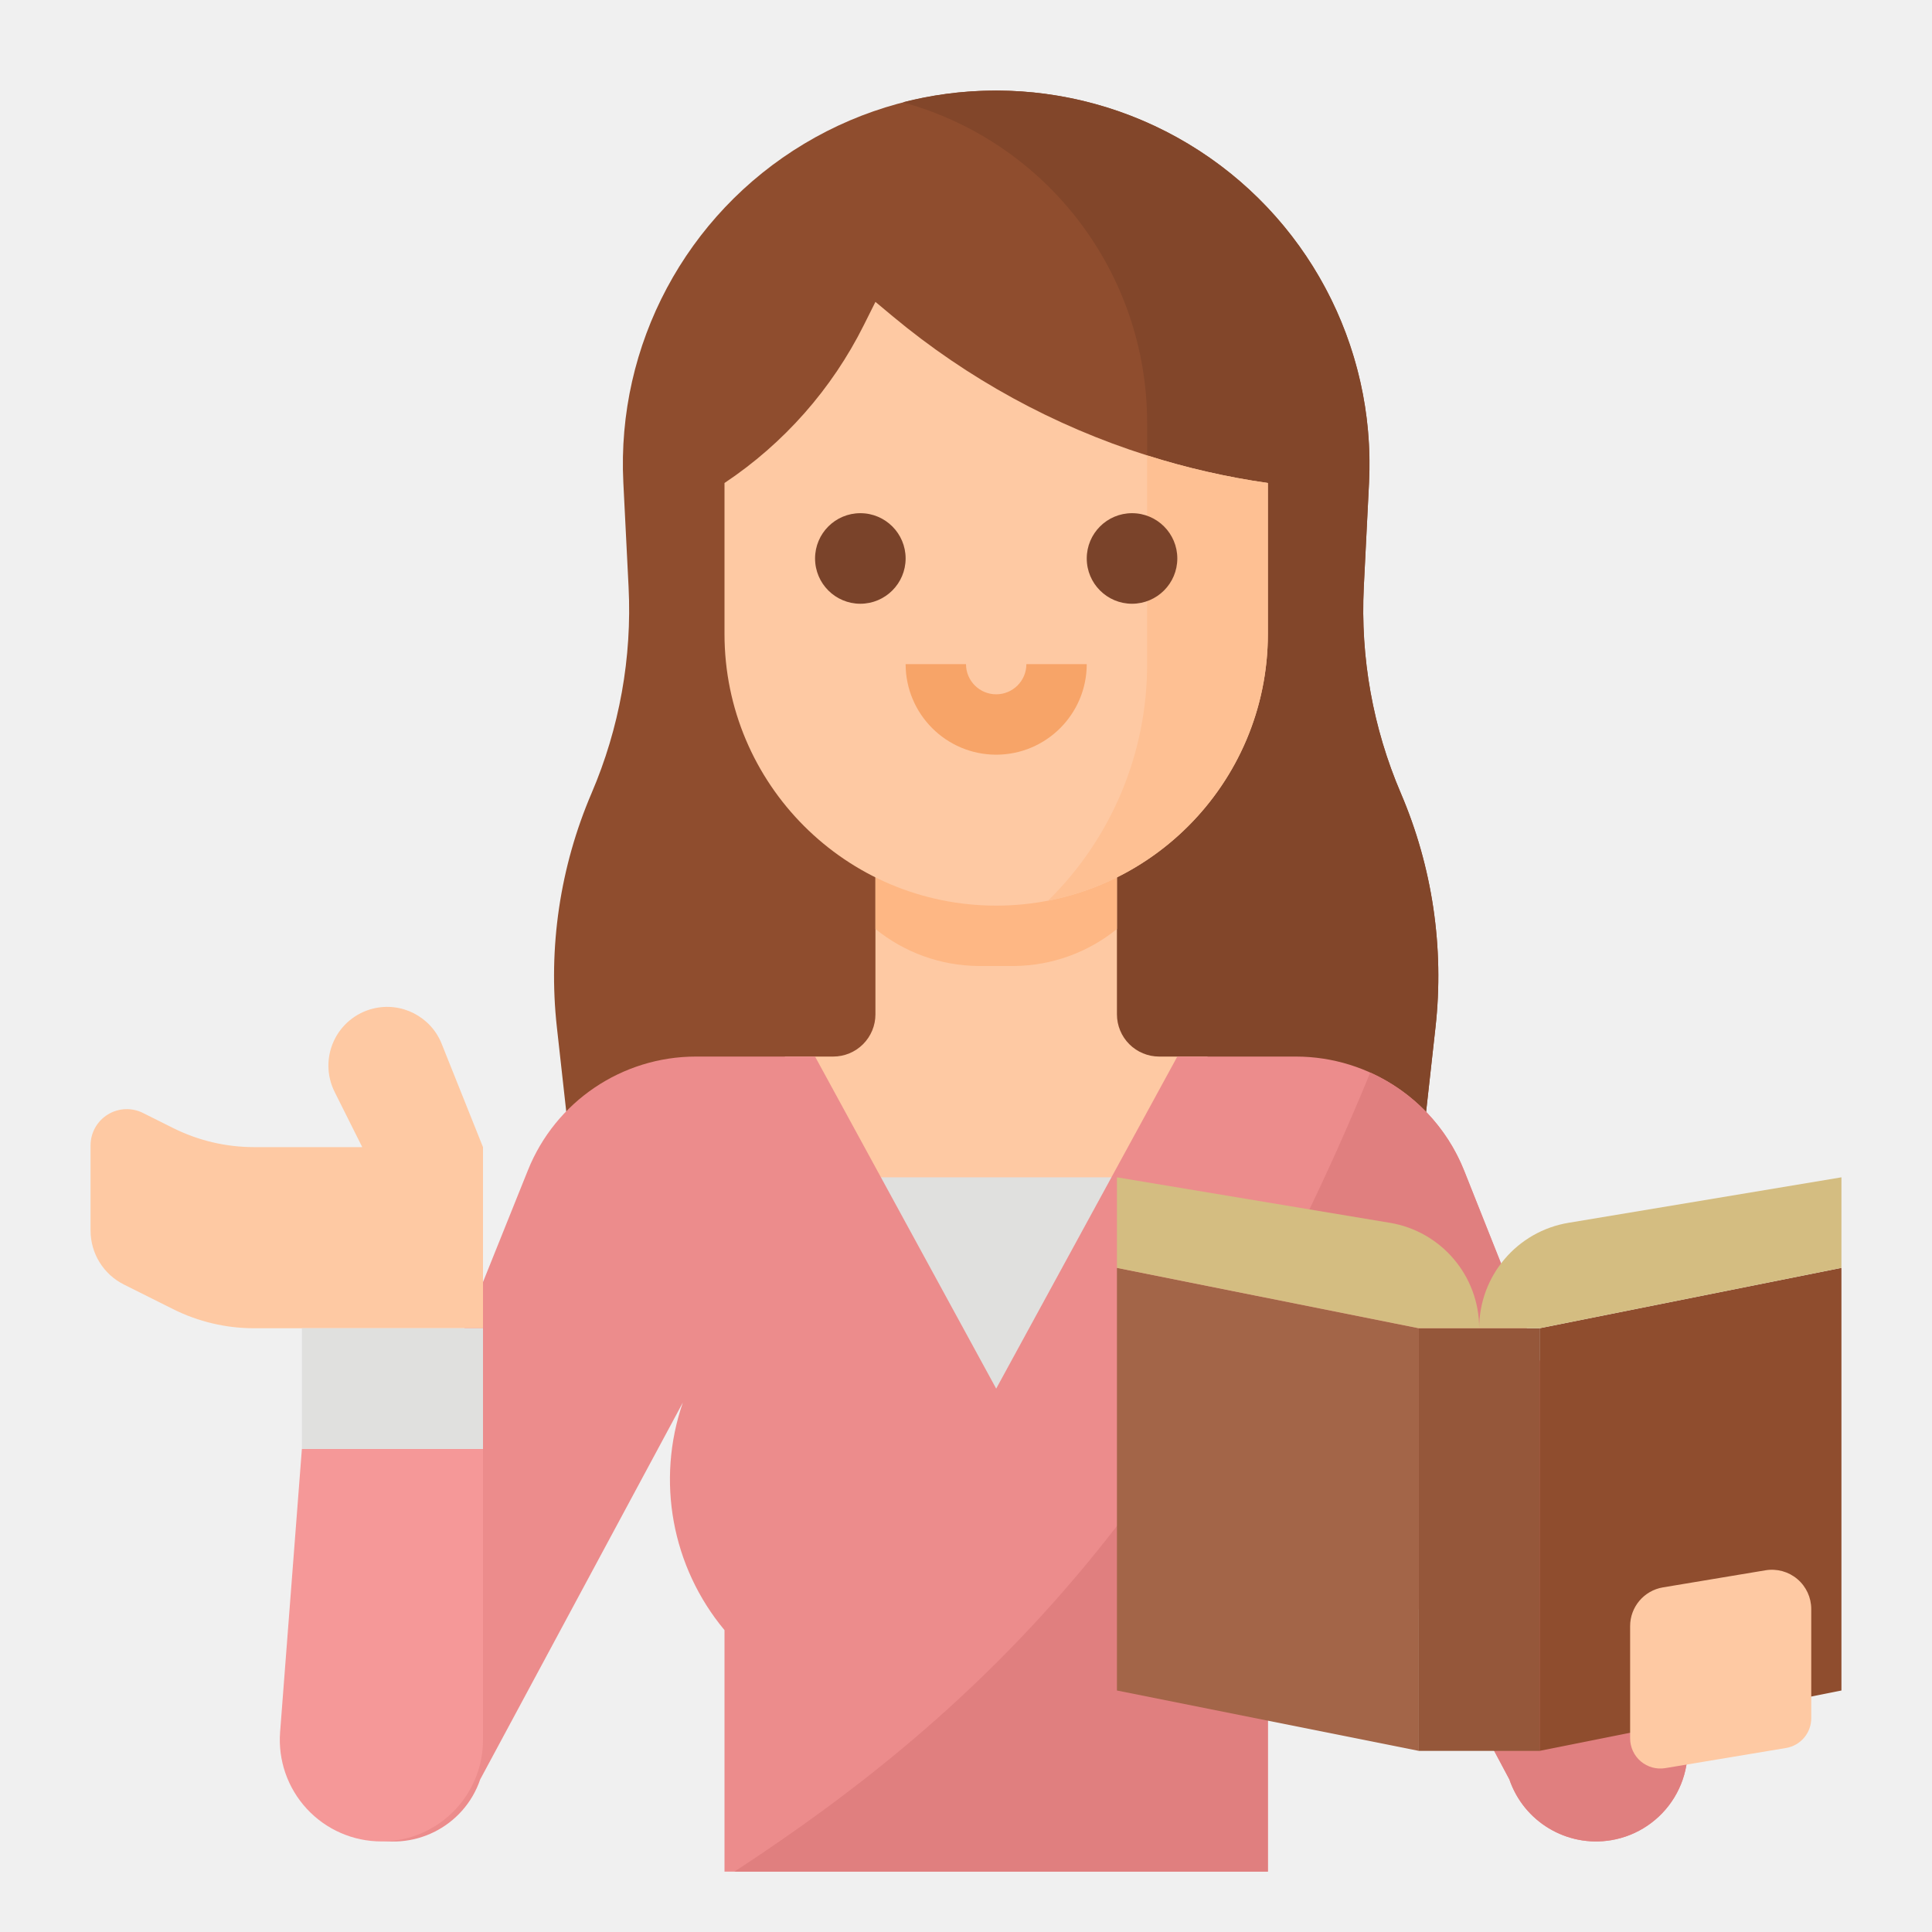
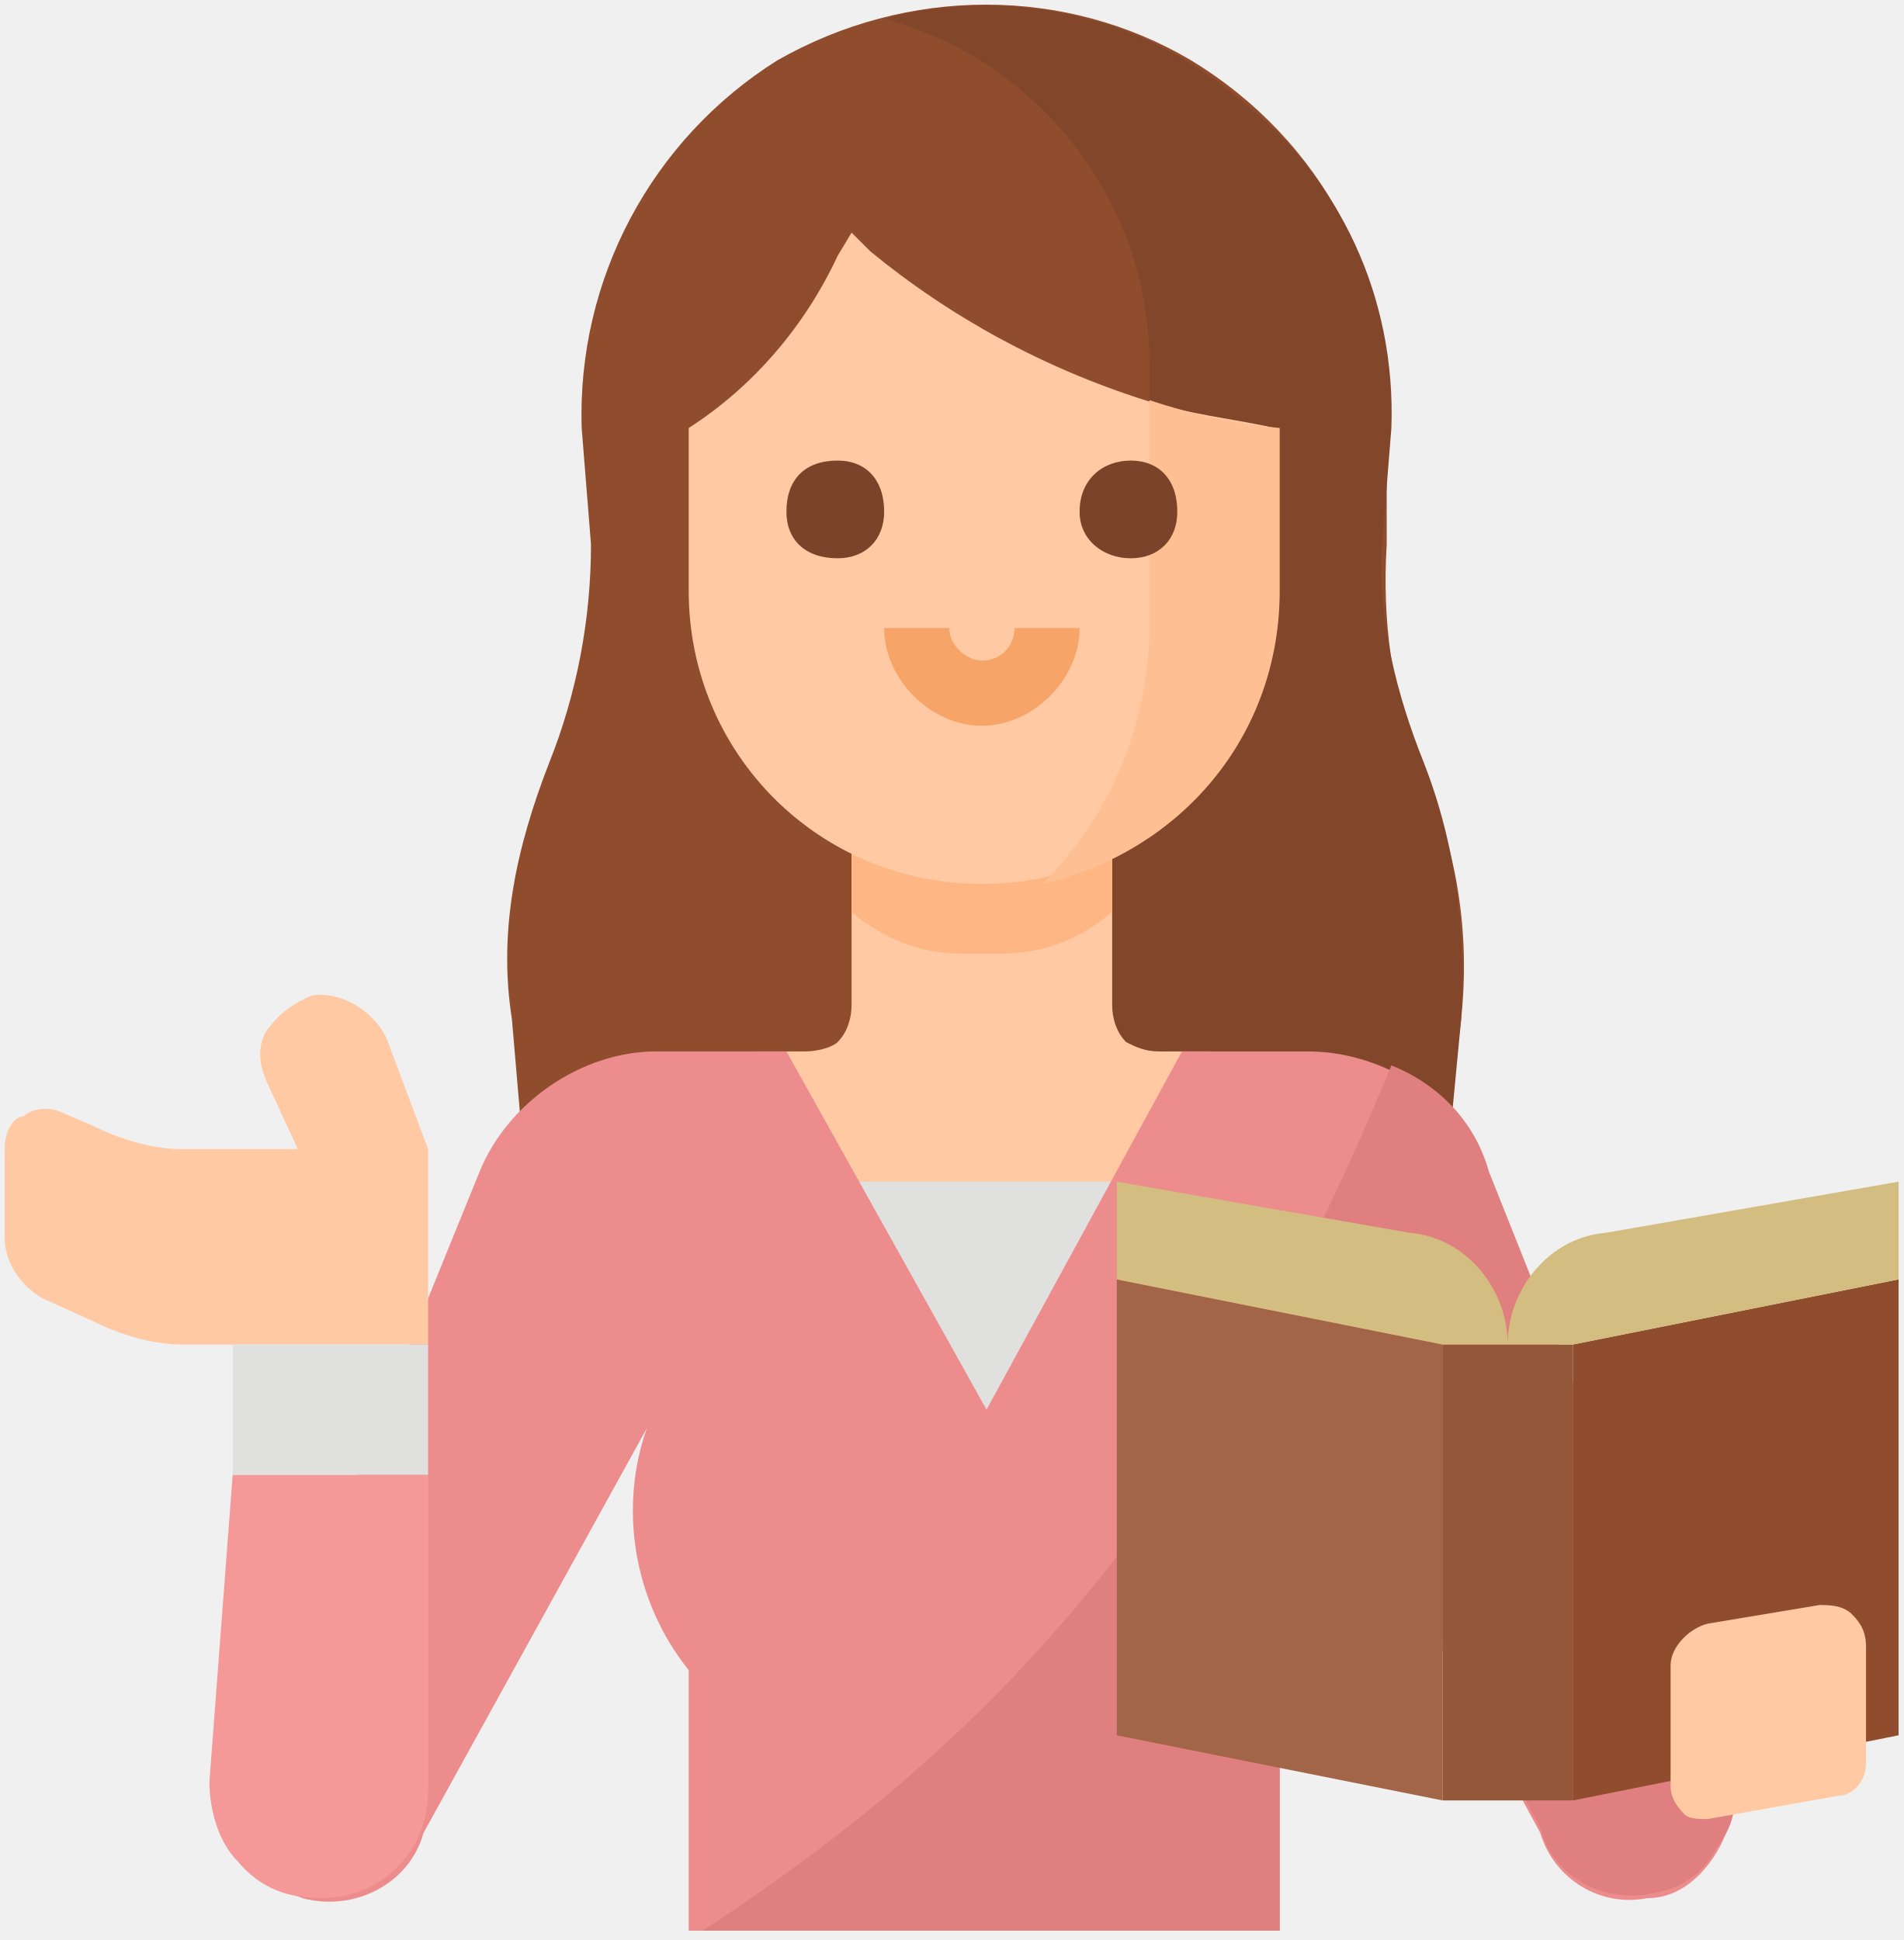
- <svg xmlns="http://www.w3.org/2000/svg" height="512" viewBox="0 0 512 512" width="512">
-   <path d="m380.42 272.25-2.64 23.75-1.78 16h-224l-1.78-16-2.64-23.75a123.092 123.092 0 0 1 9.2-62.07 123.208 123.208 0 0 0 9.8-54.63l-1.39-27.68a98.933 98.933 0 1 1 197.62 0l-1.39 27.68a123.208 123.208 0 0 0 9.8 54.63 123.028 123.028 0 0 1 9.2 62.07z" fill="#8f4d2e" />
-   <path d="m380.42 272.25-2.64 23.75h-89.78v-88l16-32v-64a88.087 88.087 0 0 0 -64.74-84.89 99.043 99.043 0 0 1 123.55 100.76l-1.39 27.68a123.208 123.208 0 0 0 9.8 54.63 123.028 123.028 0 0 1 9.2 62.07z" fill="#82462a" />
-   <path d="m307.2 280a11.194 11.194 0 0 1 -11.2-11.2v-52.8h-64v52.8a11.194 11.194 0 0 1 -11.2 11.2h-12.8v48h112v-48z" fill="#fec9a3" />
-   <path d="m268.824 256a43.894 43.894 0 0 0 27.176-9.807v-30.193h-64v30.19a43.894 43.894 0 0 0 27.176 9.81z" fill="#feb784" />
-   <path d="m336 128v40a72 72 0 0 1 -144 0v-40a108.535 108.535 0 0 0 36.9-41.8l3.1-6.2 4.54 3.79a199.241 199.241 0 0 0 67.46 36.9 199.509 199.509 0 0 0 32 7.31z" fill="#fec9a3" />
-   <path d="m336 128v40a72.035 72.035 0 0 1 -58.26 70.69 87.683 87.683 0 0 0 26.26-62.69v-55.31a199.509 199.509 0 0 0 32 7.31z" fill="#fec093" />
-   <path d="m228 160a12 12 0 1 1 12-12 12.013 12.013 0 0 1 -12 12z" fill="#7a432a" />
-   <path d="m300 160a12 12 0 1 1 12-12 12.013 12.013 0 0 1 -12 12z" fill="#7a432a" />
-   <path d="m264 200a24.027 24.027 0 0 1 -24-24h16a8 8 0 0 0 16 0h16a24.027 24.027 0 0 1 -24 24z" fill="#f7a468" />
-   <path d="m224 312h80v56h-80z" fill="#e0e0de" />
-   <path d="m426.97 487.67a24.282 24.282 0 0 1 -26.97-16.11l-52.84-99.13a62.3 62.3 0 0 1 -11.16 59.57v64h-144v-64a62.4 62.4 0 0 1 -11.04-60.31l-53.7 99.87a24.273 24.273 0 0 1 -46.09-15.24l58.74-146.21a47.985 47.985 0 0 1 44.54-30.11h31.55l48 88 48-88h31.43a48.041 48.041 0 0 1 44.6 30.27l58.07 146.05a24.287 24.287 0 0 1 -19.13 31.35z" fill="#ec8c8c" />
-   <path d="m74.23 459.01 5.77-75.01h48v77.075a26.925 26.925 0 0 1 -26.925 26.925 26.924 26.924 0 0 1 -26.845-28.99z" fill="#f59898" />
-   <path d="m98.821 267.3a15.562 15.562 0 0 0 -10.145 22.057l7.324 14.643h-28.669a48 48 0 0 1 -21.466-5.067l-7.972-3.986a9.6 9.6 0 0 0 -13.893 8.586v22.578a16 16 0 0 0 8.845 14.311l13.02 6.511a48 48 0 0 0 21.466 5.067h60.669v-48l-10.955-27.387a15.562 15.562 0 0 0 -18.224-9.313z" fill="#fec9a3" />
-   <path d="m80 352h48v32h-48z" fill="#e0e0de" />
-   <path d="m426.97 487.67a24.282 24.282 0 0 1 -26.97-16.11l-52.84-99.13a62.3 62.3 0 0 1 -11.16 59.57v64h-141.37c66.03-43.12 121.74-97.84 168.5-211.76a47.923 47.923 0 0 1 24.9 26.03l58.07 146.05a24.287 24.287 0 0 1 -19.13 31.35z" fill="#e07f7f" />
-   <path d="m376 464-80-16v-112l80 16z" fill="#a36548" />
-   <path d="m408 464 80-16v-112l-80 16z" fill="#8f4d2e" />
-   <path d="m376 352h32v112h-32z" fill="#95573a" />
-   <path d="m392 352a28.332 28.332 0 0 0 -23.673-27.946l-72.327-12.054v24l80 16h16a28.332 28.332 0 0 1 23.673-27.946l72.327-12.054v24l-80 16z" fill="#d4bd81" />
-   <path d="m473.315 463.237-32 5.334a8 8 0 0 1 -9.315-7.891v-29.735a10.413 10.413 0 0 1 8.7-10.272l27.172-4.529a10.414 10.414 0 0 1 12.128 10.273v28.929a8 8 0 0 1 -6.685 7.891z" fill="#fec9a3" />
+ <svg xmlns="http://www.w3.org/2000/svg" width="409" height="417" stroke="none" stroke-linecap="round" stroke-linejoin="round" fill="#fff" fill-rule="nonzero">
+   <path d="M314 219l-4 35H113l-3-35c-3-19 1-37 8-55 6-15 9-31 9-47l-2-25a89.96 89.96 0 0 1 42-79c28-16 62-16 89 0 28 17 44 47 42 79v25c-1 16 1 32 7 47 8 18 11 36 9 55z" fill="#8f4d2e" />
+   <path d="M314 219l-2 21h-79v-77l14-28V78c0-35-24-65-57-74 26-7 55-1 76 17 22 17 34 43 33 71l-2 25c-1 16 3 32 9 47 7 18 9 36 8 55z" fill="#82462a" />
+   <path d="M249 226c-3 0-5-1-7-2-2-2-3-5-3-8v-46h-56v46c0 3-1 6-3 8-1 1-4 2-7 2h-11v42h98v-42z" fill="#fec9a3" />
+   <path d="M215 205c9 0 17-3 24-9v-26h-56v26c7 6 15 9 24 9z" fill="#feb784" />
+   <path d="M274 92v35c0 35-28 63-63 63s-63-28-63-63V92c14-9 25-22 32-37l3-5 4 4c17 14 37 25 59 32 9 3 19 4 28 6z" fill="#fec9a3" />
+   <path d="M275 92v35c0 31-21 56-51 63 15-15 23-35 23-56V86a126.62 126.62 0 0 0 28 6z" fill="#fec093" />
+   <path d="M180 120c-7 0-11-4-11-10 0-7 4-11 11-11 6 0 10 4 10 11 0 6-4 10-10 10zm63 0c-6 0-11-4-11-10 0-7 5-11 11-11s10 4 10 11c0 6-4 10-10 10z" fill="#7a432a" />
+   <path d="M211 156c-11 0-21-10-21-21h14c0 4 4 7 7 7 4 0 7-3 7-7h14c0 11-10 21-21 21z" fill="#f7a468" />
+   <path d="M176 254h70v49h-70z" fill="#e0e0de" />
+   <path d="M354 408c-10 2-20-4-23-14l-47-87c6 18 3 37-9 52v56H148v-56c-12-15-15-35-9-52l-48 87c-3 11-15 17-26 14-11-4-18-16-14-28l52-128c6-15 22-26 38-26h28l43 77 42-77h27c17 0 33 11 39 26l51 128c2 7 1 13-2 18s-8 10-15 10z" fill="#ec8c8c" />
+   <path d="M45 383l5-66h42v68c0 13-10 23-23 23-7 0-13-2-18-8-4-4-6-11-6-17z" fill="#f59898" />
+   <path d="M67 214c-5 2-8 5-10 8-2 4-1 8 1 12l6 13H39c-6 0-13-2-19-5l-7-3c-2-1-6-1-8 1-2 0-4 3-4 7v19c0 5 3 10 8 13l11 5c6 3 13 5 19 5h53v-42l-9-24c-3-6-10-10-16-9z" fill="#fec9a3" />
+   <path d="M50 289h42v28H50z" fill="#e0e0de" />
+   <path d="M355 407c-10 2-21-3-24-14l-46-87c5 19 2 38-10 53v56H151c58-38 107-86 148-186 10 4 18 12 21 23l51 128c3 6 2 12-2 17-3 6-8 9-14 10z" fill="#e07f7f" />
+   <path d="M310 387l-70-14v-98l70 14z" fill="#a36548" />
+   <path d="M338 387l70-14v-98l-70 14z" fill="#8f4d2e" />
+   <path d="M310 289h28v98h-28z" fill="#95573a" />
+   <path d="M324 289c0-12-9-23-21-24l-63-11v21l70 14h14c0-12 9-23 21-24l63-11v21l-70 14z" fill="#d4bd81" />
+   <path d="M395 386l-28 5c-2 0-4 0-5-1-2-2-3-4-3-6v-26c0-4 4-8 8-9l24-4c2 0 5 0 7 2s3 4 3 7v25c0 4-3 7-6 7z" fill="#fec9a3" />
</svg>
